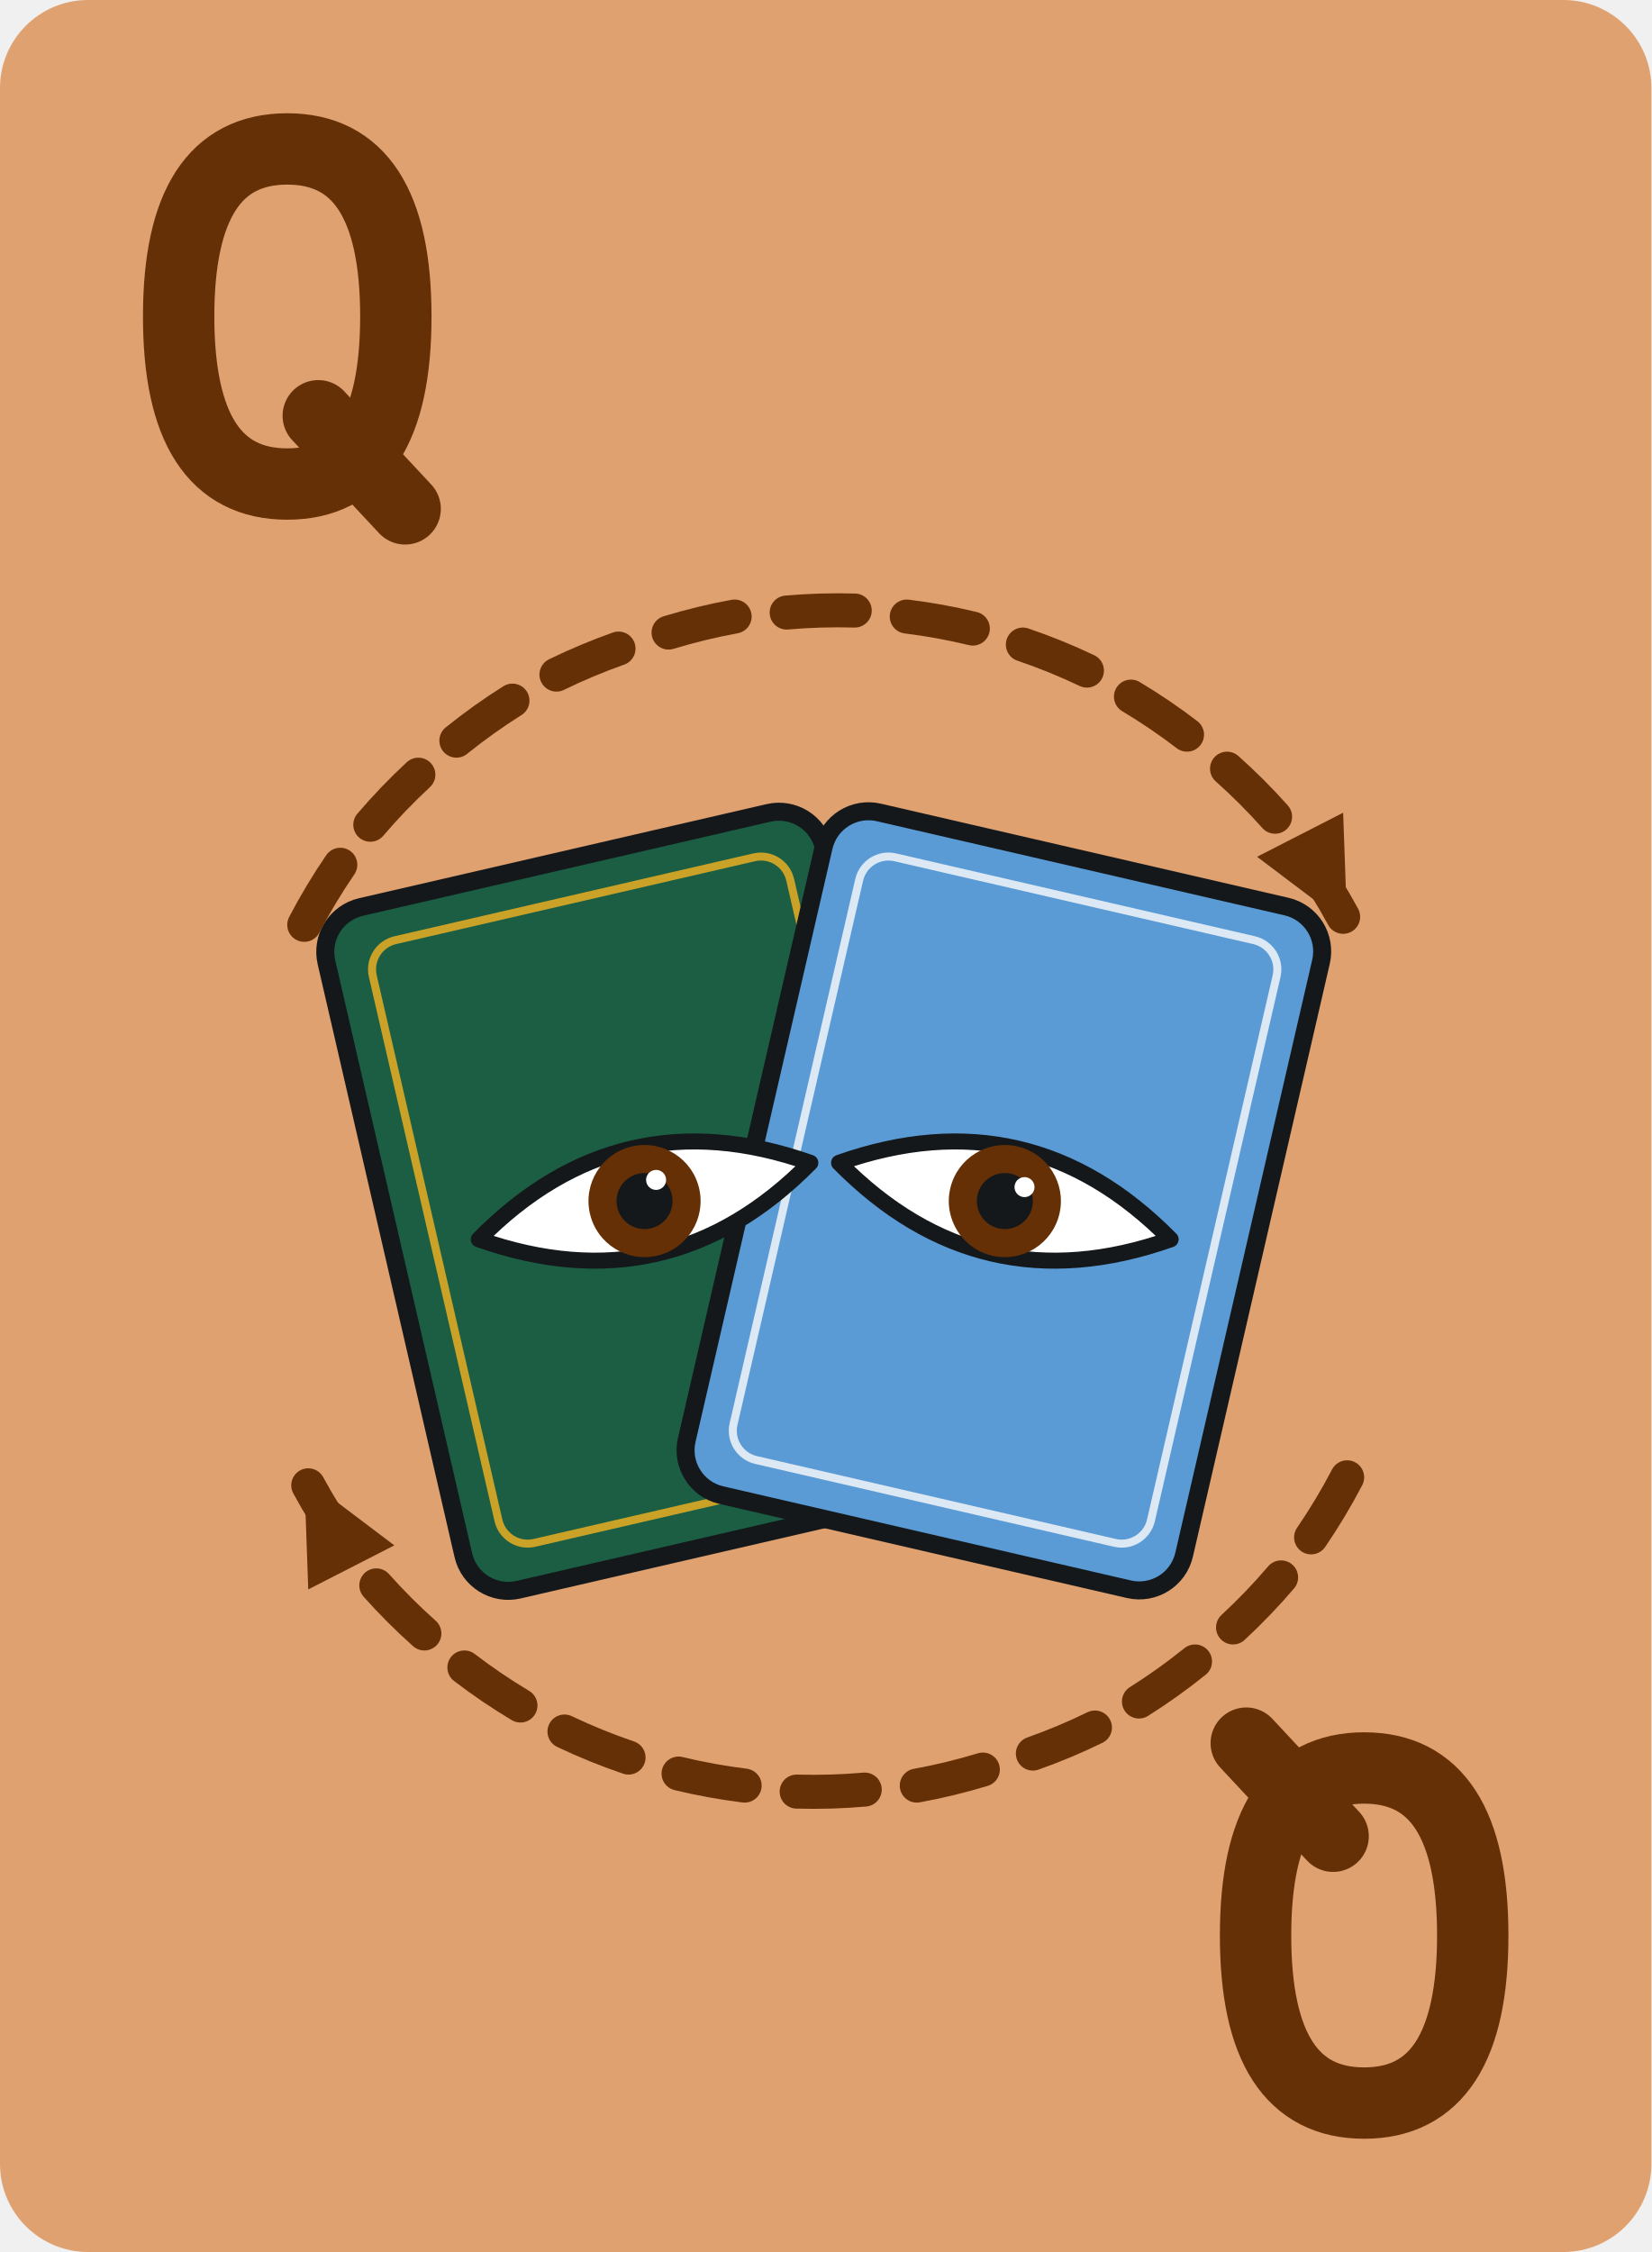
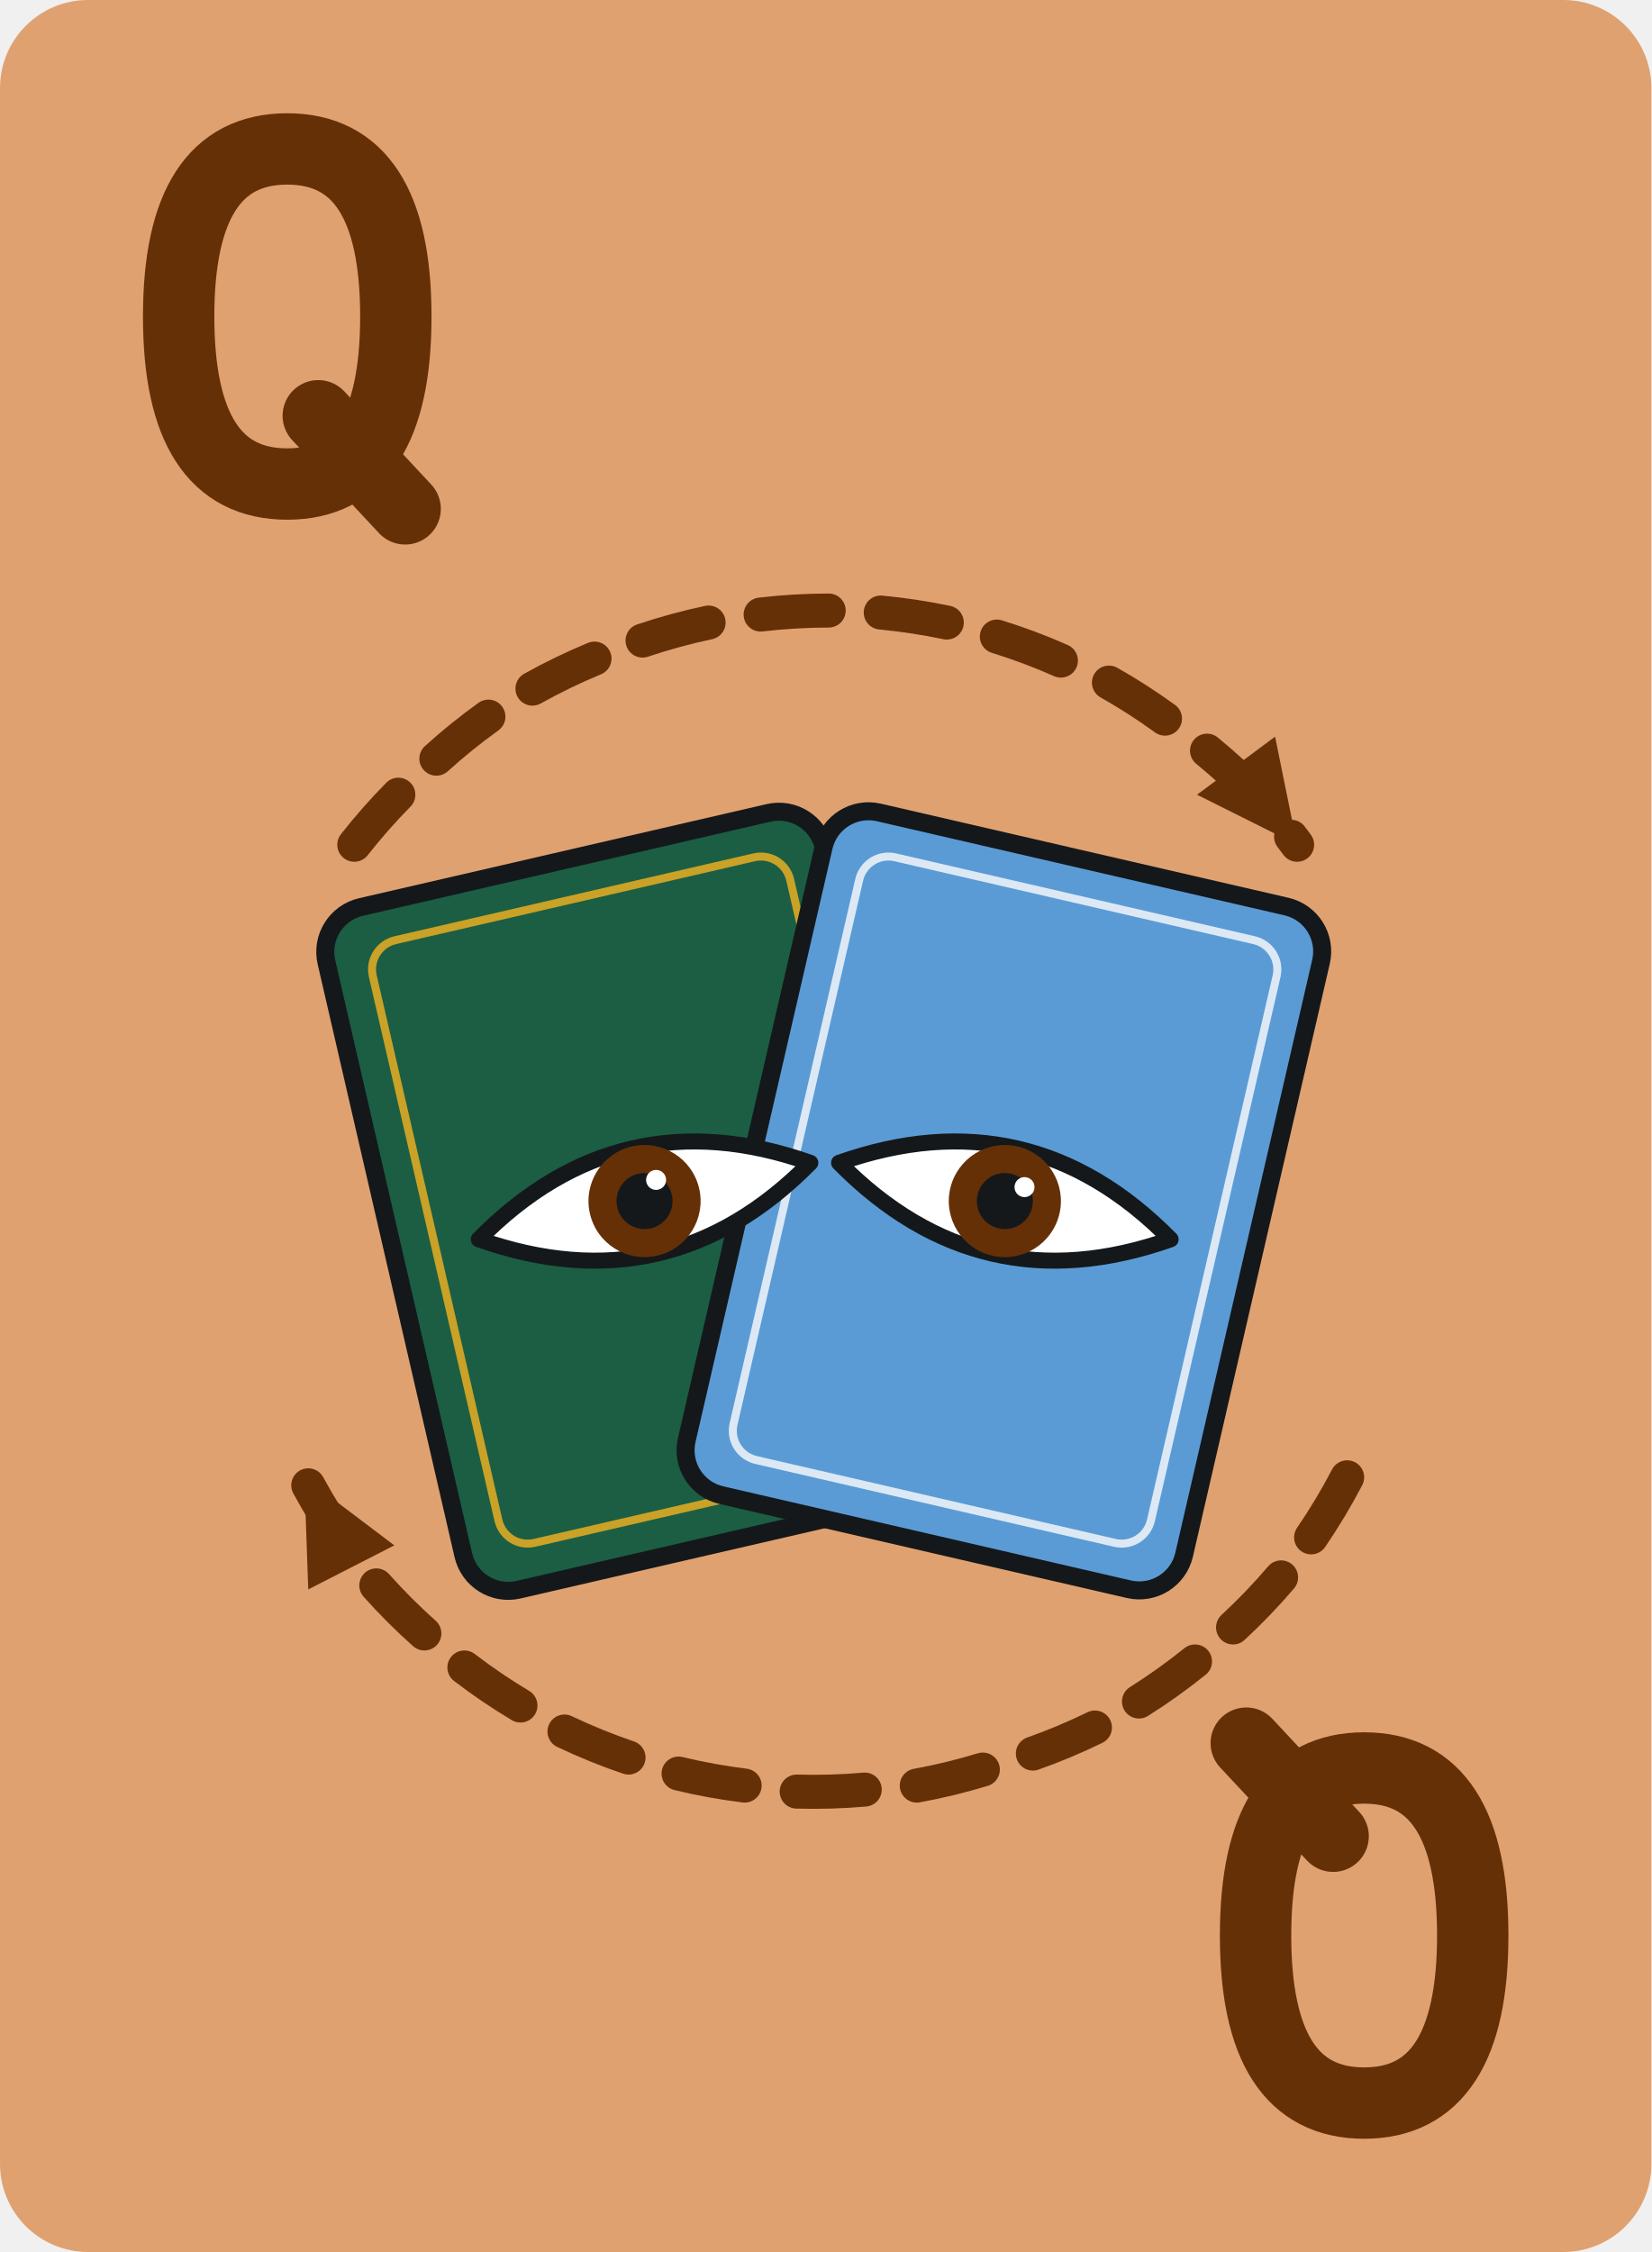
<svg xmlns="http://www.w3.org/2000/svg" viewBox="0 0 825 1125">
  <rect width="825" height="1125" rx="44" fill="#E0A170" />
  <g transform="translate(66 62) scale(1.55)">
    <path d="M50 8 Q15 8 15 62 Q15 116 50 116 Q85 116 85 62 Q85 8 50 8" fill="none" stroke="#663006" stroke-width="23" stroke-linecap="round" stroke-linejoin="round" />
    <path d="M60 94 L88 124" fill="none" stroke="#663006" stroke-width="23" stroke-linecap="round" stroke-linejoin="round" />
  </g>
  <g transform="rotate(180 412.5 562.5)">
    <g transform="translate(66 62) scale(1.55)">
      <path d="M50 8 Q15 8 15 62 Q15 116 50 116 Q85 116 85 62 Q85 8 50 8" fill="none" stroke="#663006" stroke-width="23" stroke-linecap="round" stroke-linejoin="round" />
      <path d="M60 94 L88 124" fill="none" stroke="#663006" stroke-width="23" stroke-linecap="round" stroke-linejoin="round" />
    </g>
  </g>
  <g transform="rotate(-13 322 600)">
    <rect x="194" y="425" width="255" height="350" rx="23" fill="#1B5E43" stroke="#14181B" stroke-width="9" />
    <rect x="215" y="445" width="214" height="309" rx="15" fill="none" stroke="#C9A227" stroke-width="4" />
  </g>
  <g transform="rotate(13 502 600)">
    <rect x="374" y="425" width="255" height="350" rx="23" fill="#5B9BD5" stroke="#14181B" stroke-width="9" />
    <rect x="395" y="445" width="214" height="309" rx="15" fill="none" stroke="#DCE9F5" stroke-width="4" />
  </g>
  <g transform="rotate(-13 322 600)">
    <path d="M 237.0,600 Q 322,546.0 407.0,600 Q 322,654.0 237.0,600 Z" fill="#FFFFFF" stroke="#14181B" stroke-width="8" stroke-linejoin="round" />
    <circle cx="322" cy="600" r="28" fill="#663006" />
    <circle cx="322" cy="600" r="14" fill="#14181B" />
    <circle cx="330" cy="591" r="5" fill="#FFFFFF" />
  </g>
  <g transform="rotate(13 502 600)">
    <path d="M 417.0,600 Q 502,546.0 587.0,600 Q 502,654.0 417.0,600 Z" fill="#FFFFFF" stroke="#14181B" stroke-width="8" stroke-linejoin="round" />
    <circle cx="502" cy="600" r="28" fill="#663006" />
    <circle cx="502" cy="600" r="14" fill="#14181B" />
    <circle cx="510" cy="591" r="5" fill="#FFFFFF" />
  </g>
-   <path d="M 152,462 A 295 295 0 0 1 170,432" fill="none" stroke="#663006" stroke-width="17" stroke-linecap="round" />
-   <path d="M 185,412 A 295 295 0 0 1 209,387" fill="none" stroke="#663006" stroke-width="17" stroke-linecap="round" />
-   <path d="M 228,370 A 295 295 0 0 1 256,350" fill="none" stroke="#663006" stroke-width="17" stroke-linecap="round" />
-   <path d="M 278,337 A 295 295 0 0 1 309,324" fill="none" stroke="#663006" stroke-width="17" stroke-linecap="round" />
-   <path d="M 334,316 A 295 295 0 0 1 367,308" fill="none" stroke="#663006" stroke-width="17" stroke-linecap="round" />
-   <path d="M 393,306 A 295 295 0 0 1 427,305" fill="none" stroke="#663006" stroke-width="17" stroke-linecap="round" />
-   <path d="M 453,308 A 295 295 0 0 1 486,314" fill="none" stroke="#663006" stroke-width="17" stroke-linecap="round" />
-   <path d="M 511,322 A 295 295 0 0 1 543,335" fill="none" stroke="#663006" stroke-width="17" stroke-linecap="round" />
-   <path d="M 565,348 A 295 295 0 0 1 593,367" fill="none" stroke="#663006" stroke-width="17" stroke-linecap="round" />
-   <path d="M 613,384 A 295 295 0 0 1 637,408" fill="none" stroke="#663006" stroke-width="17" stroke-linecap="round" />
-   <path d="M 653,429 A 295 295 0 0 1 671,458" fill="none" stroke="#663006" stroke-width="17" stroke-linecap="round" />
-   <polygon points="673,462 628,428 671,406" fill="#663006" />
+   <path d="M 177,422 A 295 295 0 0 1 199,397" fill="none" stroke="#663006" stroke-width="17" stroke-linecap="round" />
+   <path d="M 218,379 A 295 295 0 0 1 244,358" fill="none" stroke="#663006" stroke-width="17" stroke-linecap="round" />
+   <path d="M 266,344 A 295 295 0 0 1 297,329" fill="none" stroke="#663006" stroke-width="17" stroke-linecap="round" />
+   <path d="M 321,320 A 295 295 0 0 1 354,311" fill="none" stroke="#663006" stroke-width="17" stroke-linecap="round" />
+   <path d="M 380,307 A 295 295 0 0 1 414,305" fill="none" stroke="#663006" stroke-width="17" stroke-linecap="round" />
+   <path d="M 440,306 A 295 295 0 0 1 473,311" fill="none" stroke="#663006" stroke-width="17" stroke-linecap="round" />
+   <path d="M 498,318 A 295 295 0 0 1 530,330" fill="none" stroke="#663006" stroke-width="17" stroke-linecap="round" />
+   <path d="M 554,341 A 295 295 0 0 1 582,359" fill="none" stroke="#663006" stroke-width="17" stroke-linecap="round" />
+   <path d="M 603,375 A 295 295 0 0 1 628,398" fill="none" stroke="#663006" stroke-width="17" stroke-linecap="round" />
+   <path d="M 645,418 A 295 295 0 0 1 648,422" fill="none" stroke="#663006" stroke-width="17" stroke-linecap="round" />
+   <polygon points="648,422 598,397 637,368" fill="#663006" />
  <path d="M 673,738 A 295 295 0 0 1 655,768" fill="none" stroke="#663006" stroke-width="17" stroke-linecap="round" />
  <path d="M 640,788 A 295 295 0 0 1 616,813" fill="none" stroke="#663006" stroke-width="17" stroke-linecap="round" />
  <path d="M 597,830 A 295 295 0 0 1 569,850" fill="none" stroke="#663006" stroke-width="17" stroke-linecap="round" />
  <path d="M 547,863 A 295 295 0 0 1 516,876" fill="none" stroke="#663006" stroke-width="17" stroke-linecap="round" />
  <path d="M 491,884 A 295 295 0 0 1 458,892" fill="none" stroke="#663006" stroke-width="17" stroke-linecap="round" />
  <path d="M 432,894 A 295 295 0 0 1 398,895" fill="none" stroke="#663006" stroke-width="17" stroke-linecap="round" />
  <path d="M 372,892 A 295 295 0 0 1 339,886" fill="none" stroke="#663006" stroke-width="17" stroke-linecap="round" />
  <path d="M 314,878 A 295 295 0 0 1 282,865" fill="none" stroke="#663006" stroke-width="17" stroke-linecap="round" />
  <path d="M 260,852 A 295 295 0 0 1 232,833" fill="none" stroke="#663006" stroke-width="17" stroke-linecap="round" />
  <path d="M 212,816 A 295 295 0 0 1 188,792" fill="none" stroke="#663006" stroke-width="17" stroke-linecap="round" />
  <path d="M 172,771 A 295 295 0 0 1 154,742" fill="none" stroke="#663006" stroke-width="17" stroke-linecap="round" />
  <polygon points="152,738 197,772 154,794" fill="#663006" />
</svg>
